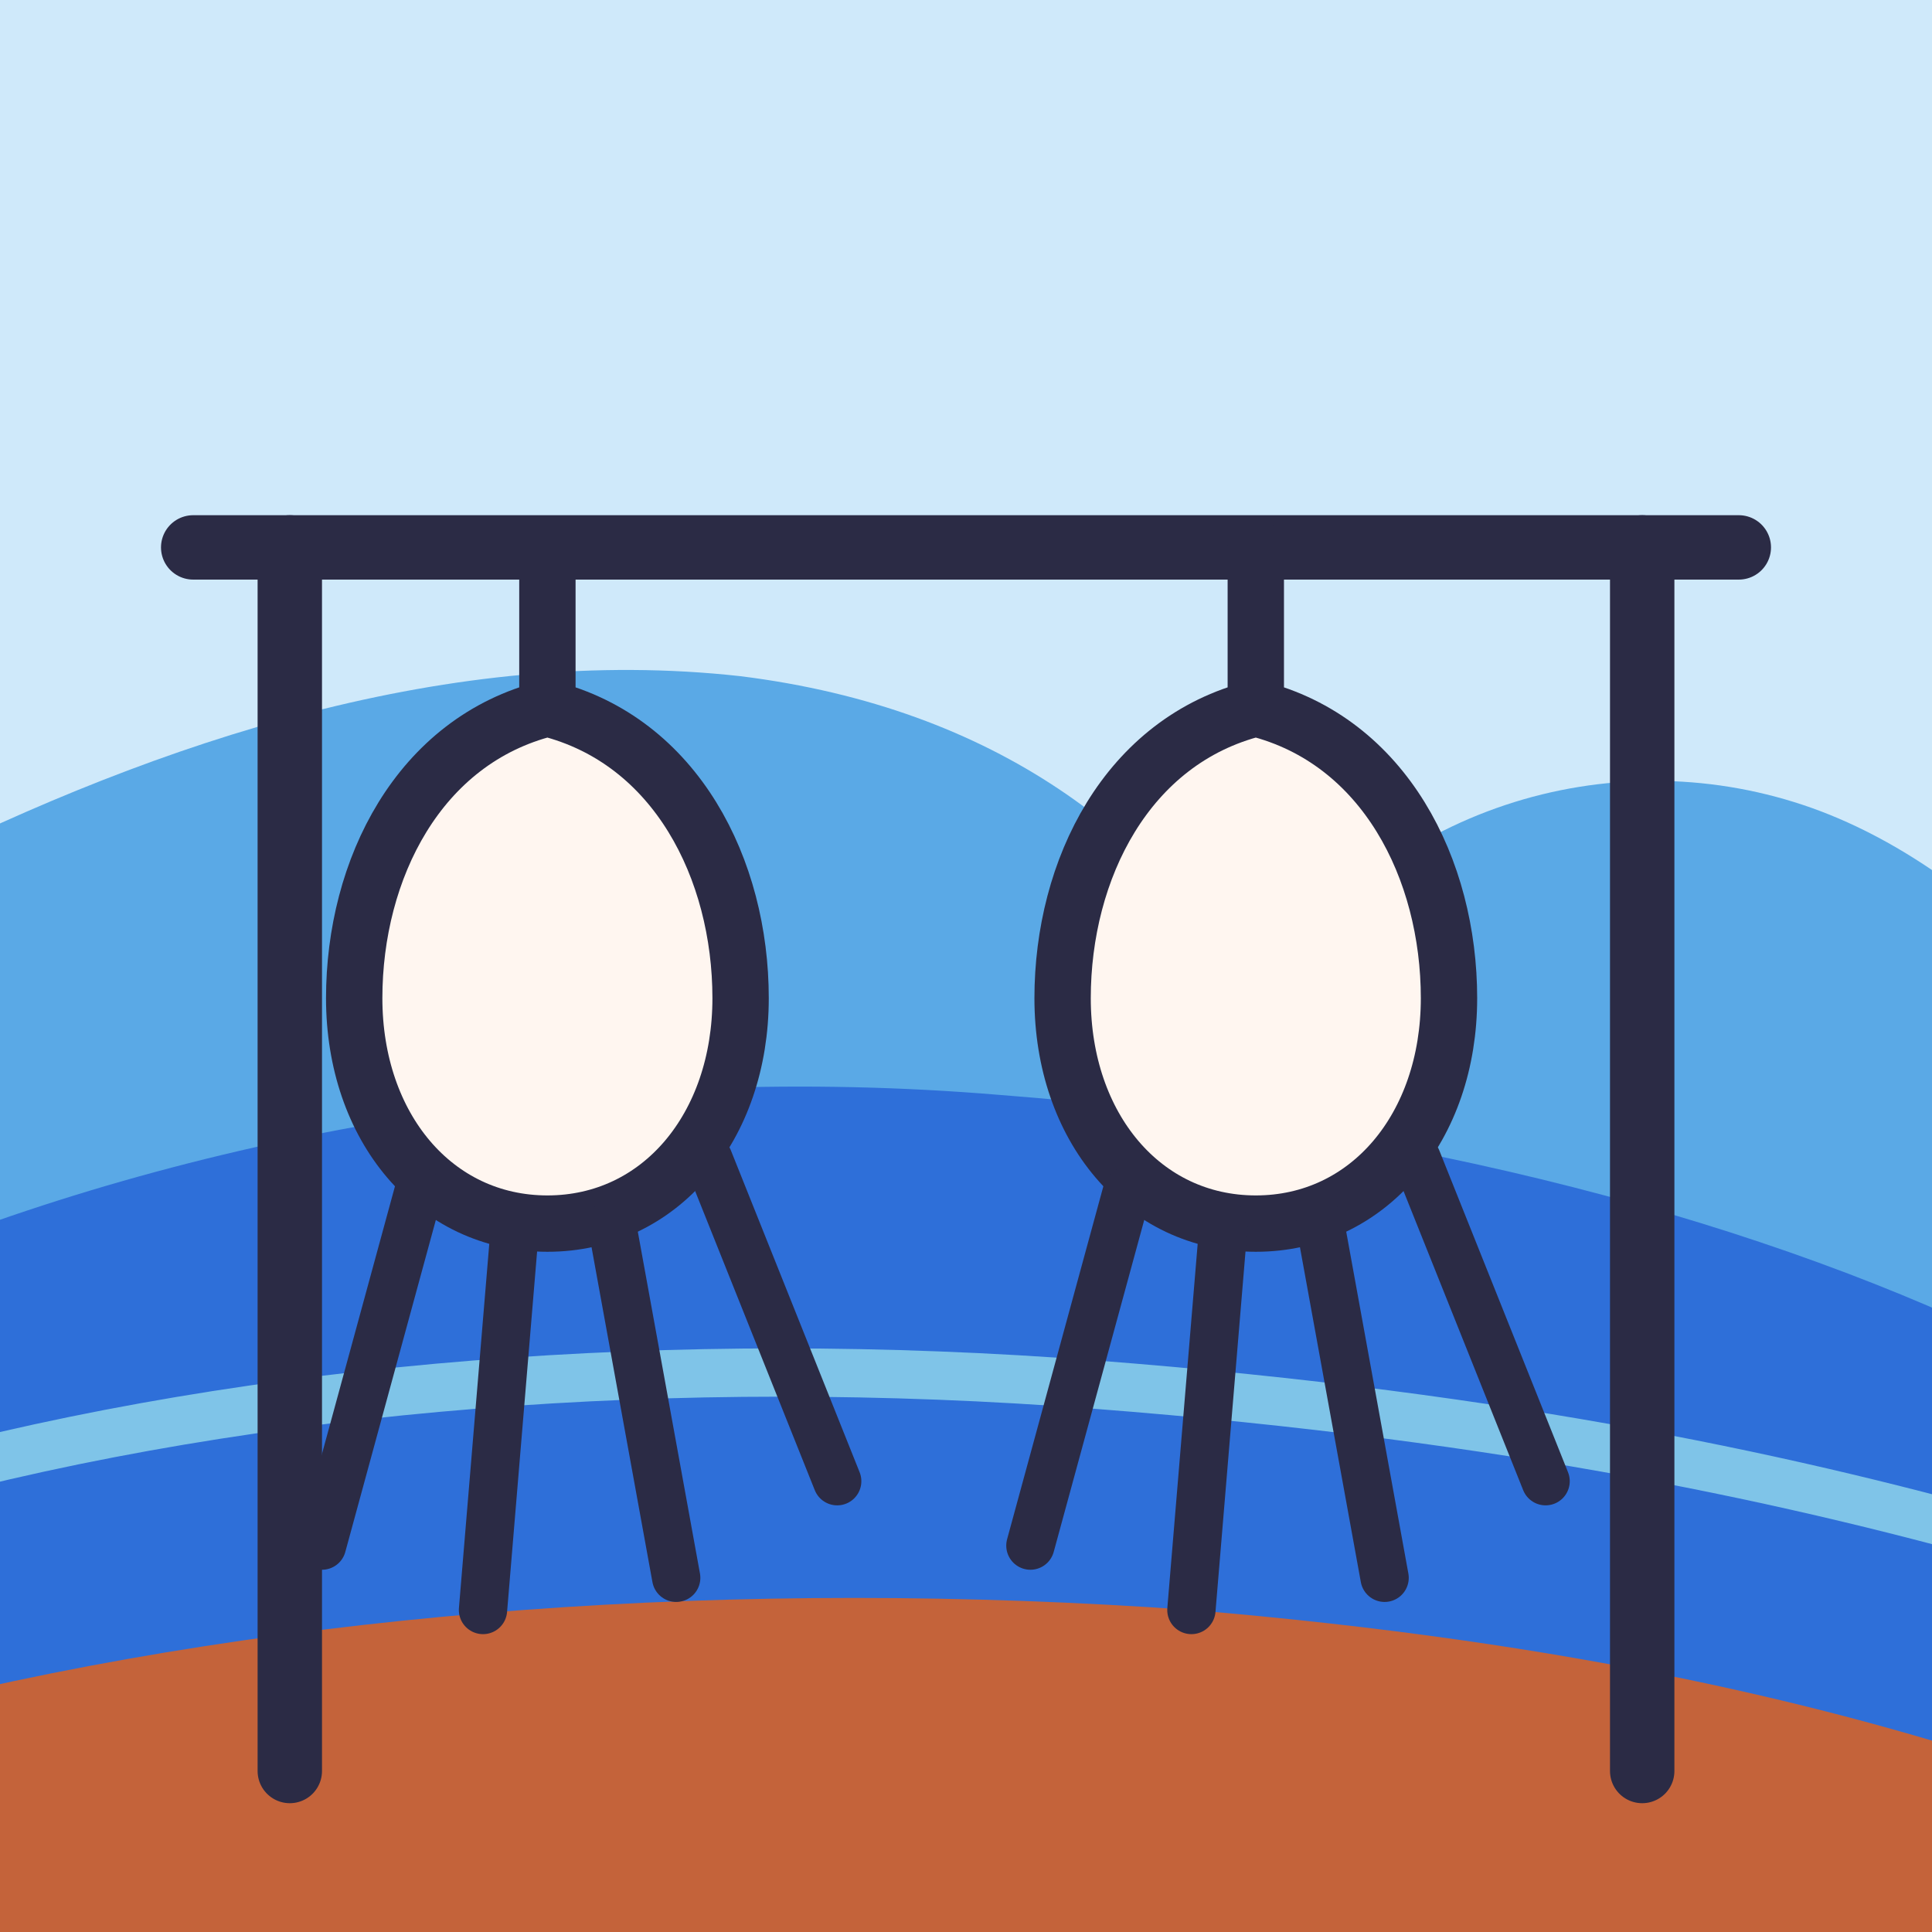
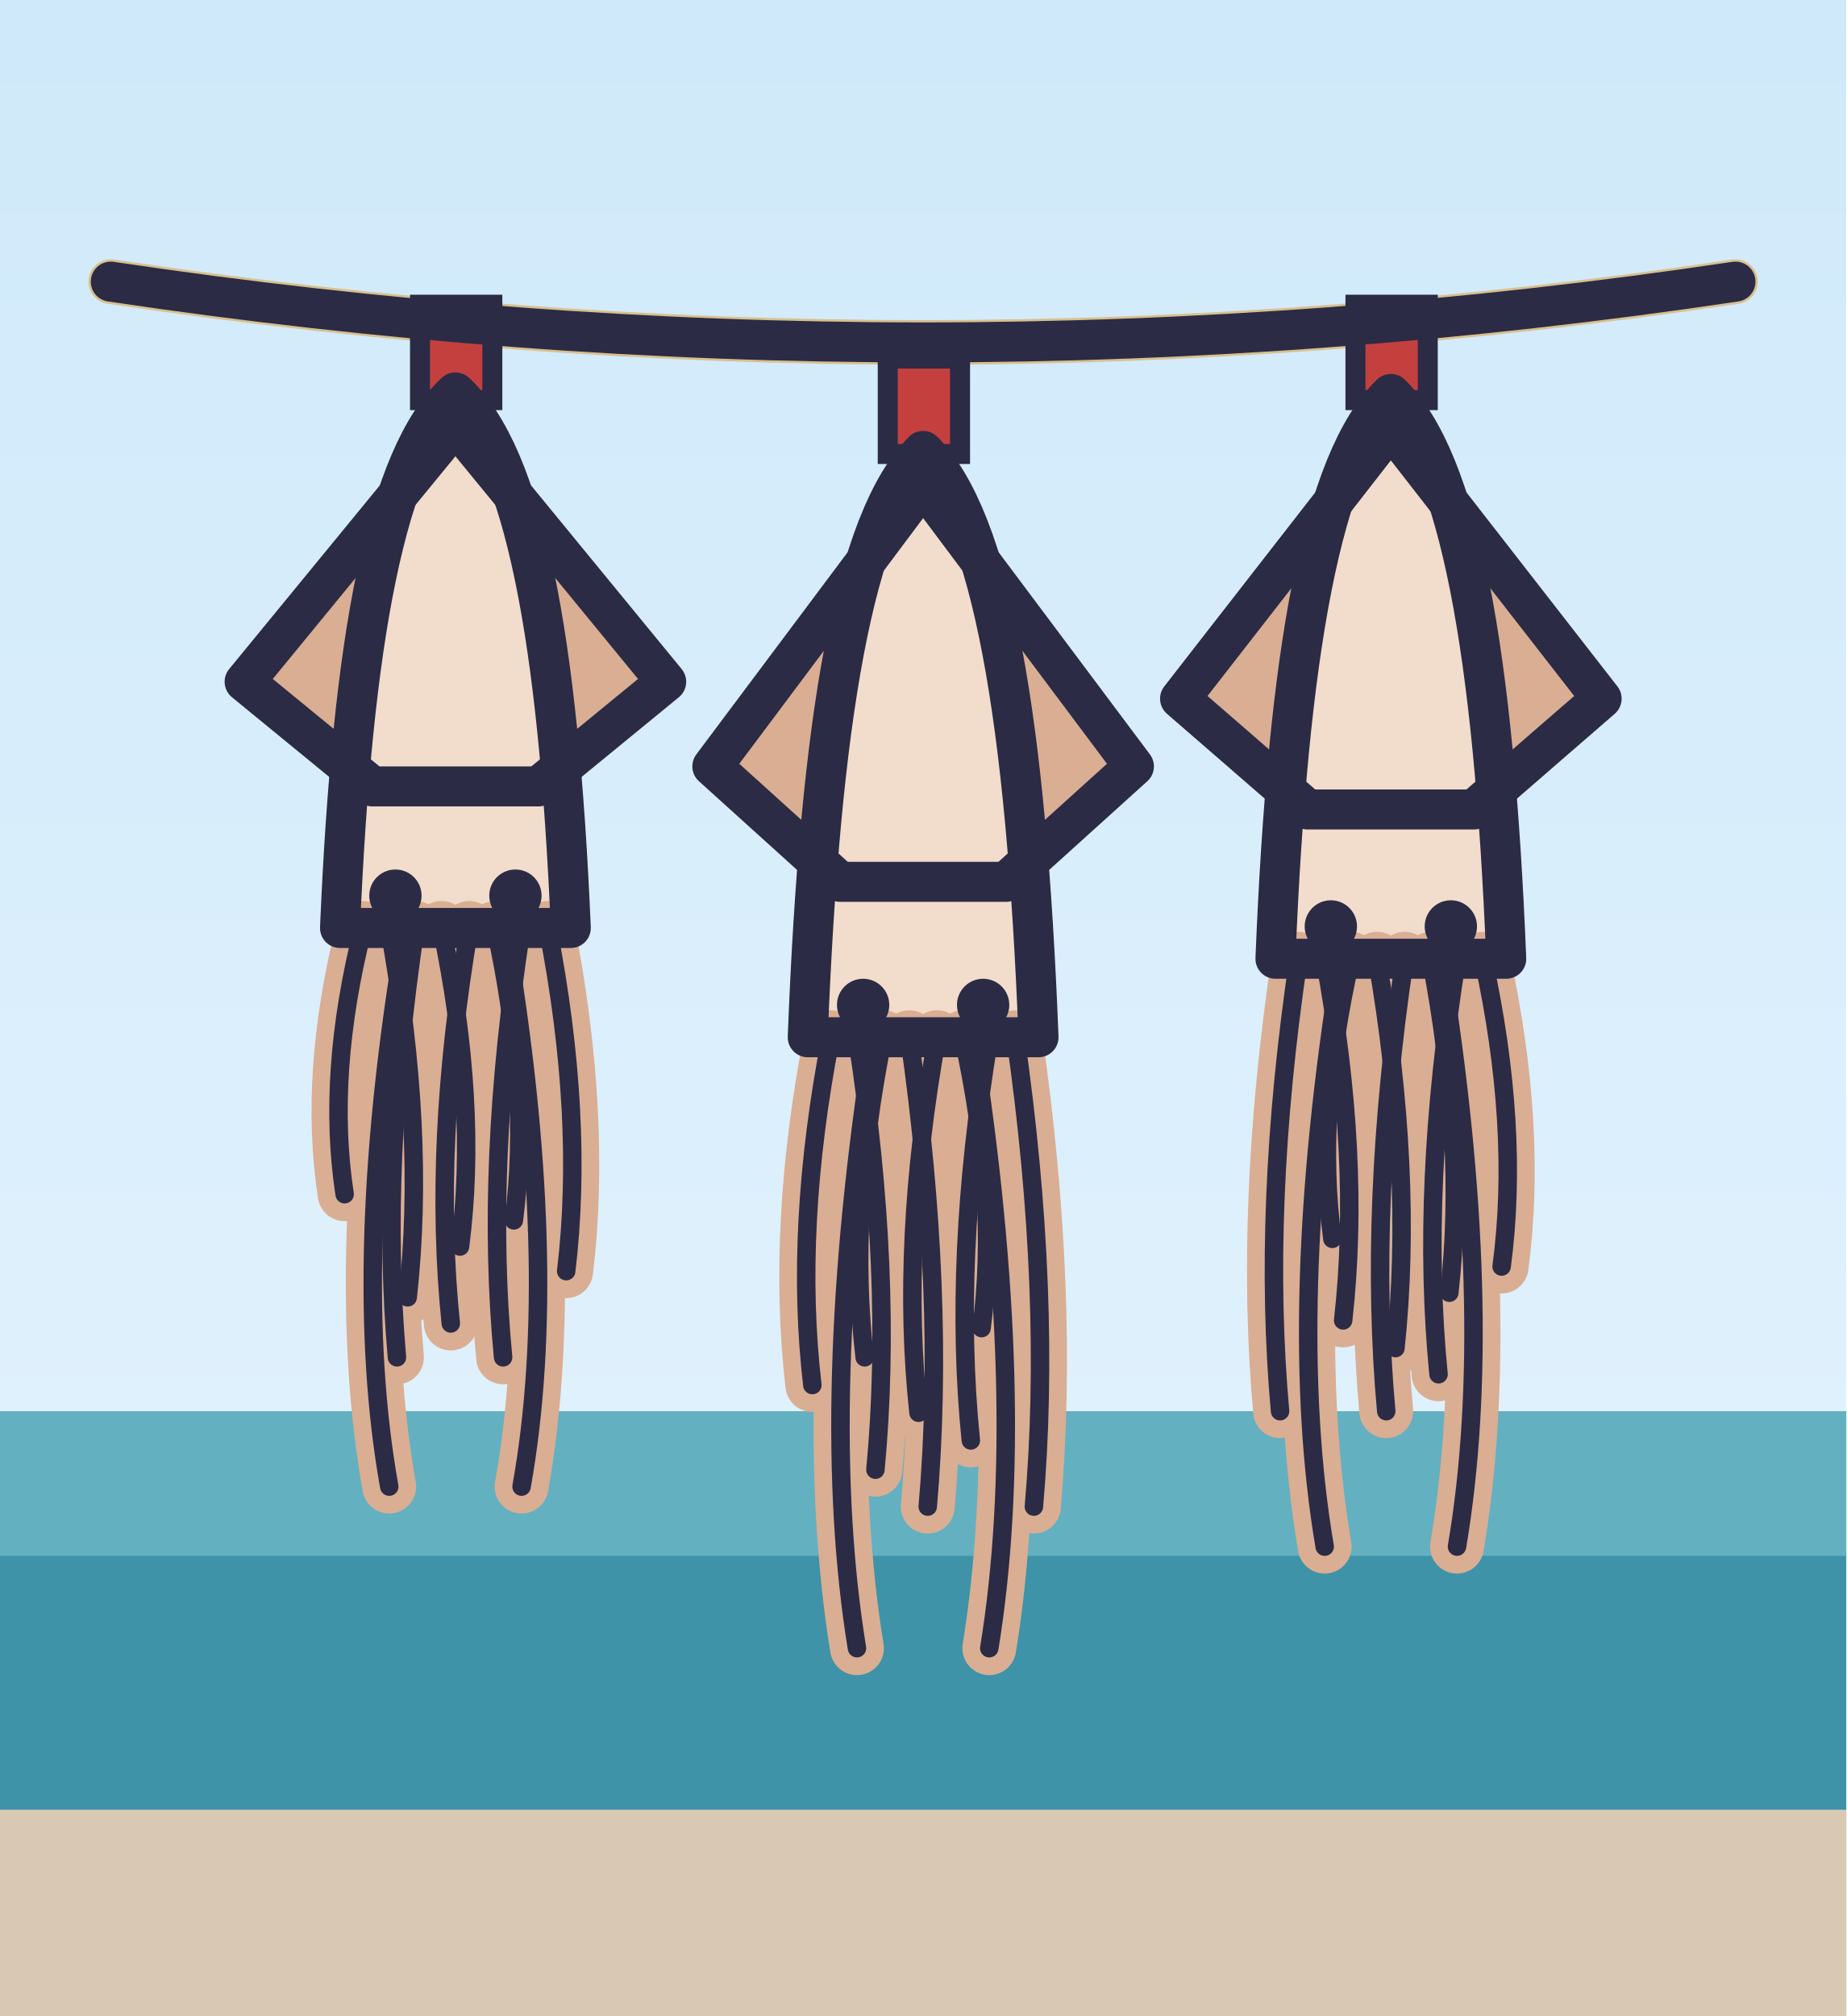
- <svg xmlns="http://www.w3.org/2000/svg" viewBox="0 0 120 120" width="120" height="120" role="img" aria-label="동해 오징어 건조대" data-landmark="murreung-valley">
-   <rect x="-6" y="-6" width="132" height="132" fill="#CFE9FA" />
-   <path d="M-6 126V54C10 46 28 40 46 42C62 44 72 52 78 62C86 50 100 46 112 50C118 52 123 56 126 59V126Z" fill="#5AA9E6" />
-   <path d="M-6 78C14 70 38 66 62 68C88 70 110 76 126 84V126H-6Z" fill="#2E6FD9" />
-   <path d="M-6 92C16 86 42 84 68 86C94 88 112 92 126 96" stroke="#7FC4E8" stroke-width="3" fill="none" />
-   <path d="M-6 106C18 100 46 98 74 100C98 102 114 106 126 110V126H-6Z" fill="#C4633A" />
-   <path d="M12 34H108" stroke="#2B2B45" stroke-width="4" fill="none" stroke-linecap="round" />
-   <path d="M18 34V110M102 34V110" stroke="#2B2B45" stroke-width="4" fill="none" stroke-linecap="round" />
-   <path d="M34 34V44C26 46 22 54 22 62C22 70 27 76 34 76C41 76 46 70 46 62C46 54 42 46 34 44Z" fill="#FFF6F0" stroke="#2B2B45" stroke-width="3.5" stroke-linejoin="round" />
-   <path d="M26 74L20 96M32 76L30 100M38 76L42 98M44 72L52 92" stroke="#2B2B45" stroke-width="3" fill="none" stroke-linecap="round" />
-   <path d="M78 34V44C70 46 66 54 66 62C66 70 71 76 78 76C85 76 90 70 90 62C90 54 86 46 78 44Z" fill="#FFF6F0" stroke="#2B2B45" stroke-width="3.5" stroke-linejoin="round" />
-   <path d="M70 74L64 96M76 76L74 100M82 76L86 98M88 72L96 92" stroke="#2B2B45" stroke-width="3" fill="none" stroke-linecap="round" />
+ <svg xmlns="http://www.w3.org/2000/svg" viewBox="0 0 120 131" width="120" height="131" role="img" aria-label="동해 오징어 건조대" data-landmark="murreung-valley">
+   <defs>
+     <linearGradient id="sky" x1="0" y1="0" x2="0" y2="1">
+       <stop offset="0" stop-color="#CFE9FA" />
+       <stop offset="1" stop-color="#E6F4FD" />
+     </linearGradient>
+   </defs>
+   <rect width="120" height="131" fill="url(#sky)" />
+   <rect y="91.7" width="120" height="39.3" fill="#3E93A8" />
+   <rect y="91.7" width="120" height="9.4" fill="#63B0C0" />
+   <rect y="117.6" width="120" height="13.4" fill="#D9C9B4" />
+   <path d="M7.2,18.3 Q60.0,26.2 112.8,18.3" fill="none" stroke="#D8C08E" stroke-width="2.9" stroke-linecap="round" />
+   <rect x="27.3" y="19.8" width="4.7" height="6.2" fill="#C4403F" stroke="#2B2B45" stroke-width="1.3" />
+   <rect x="57.7" y="23.3" width="4.7" height="6.2" fill="#C4403F" stroke="#2B2B45" stroke-width="1.3" />
+   <rect x="88.1" y="19.8" width="4.7" height="6.2" fill="#C4403F" stroke="#2B2B45" stroke-width="1.3" />
+   <path d="M29.6,27.6 L43.3,44.3 L35.0,51.1 L24.2,51.1 L15.9,44.3 Z" fill="#D9AE93" />
+   <path d="M29.6,25.5 C34.1,29.7 36.3,41.5 37.1,60.3 L22.1,60.3 C22.9,41.5 25.1,29.7 29.6,25.5 Z" fill="#F2DCCB" />
+   <g fill="none" stroke="#D9AE93" stroke-width="3.5" stroke-linecap="round">
+     <path d="M23.6,60.3 Q21.2,69.8 22.4,77.6" />
+     <path d="M25.3,60.3 Q27.7,73.5 26.5,84.3" />
+     <path d="M27.0,60.3 Q24.7,75.7 25.8,88.2" />
+     <path d="M28.7,60.3 Q31.1,71.7 29.9,81.0" />
+     <path d="M30.5,60.3 Q28.1,74.4 29.3,86.0" />
+     <path d="M32.2,60.3 Q34.5,70.8 33.4,79.3" />
+     <path d="M33.9,60.3 Q31.5,75.7 32.7,88.2" />
+     <path d="M35.6,60.3 Q38.0,72.6 36.8,82.6" />
+     <path d="M26.4,60.3 Q22.7,82.1 25.3,96.6" />
+     <path d="M32.8,60.3 Q36.5,82.1 33.9,96.6" />
+   </g>
+   <g fill="none" stroke="#2B2B45" stroke-width="1.2" stroke-linecap="round">
+     <path d="M23.6,60.3 Q21.2,69.8 22.4,77.6" />
+     <path d="M25.3,60.3 Q27.7,73.5 26.5,84.3" />
+     <path d="M27.0,60.3 Q24.7,75.7 25.8,88.2" />
+     <path d="M28.7,60.3 Q31.1,71.7 29.9,81.0" />
+     <path d="M30.5,60.3 Q28.1,74.4 29.3,86.0" />
+     <path d="M32.2,60.3 Q34.5,70.8 33.4,79.3" />
+     <path d="M33.9,60.3 Q31.5,75.7 32.7,88.2" />
+     <path d="M35.6,60.3 Q38.0,72.6 36.8,82.6" />
+     <path d="M26.4,60.3 Q22.7,82.1 25.3,96.6" />
+     <path d="M32.8,60.3 Q36.5,82.1 33.9,96.6" />
+   </g>
+   <circle cx="25.7" cy="58.2" r="1.7" fill="#2B2B45" />
+   <circle cx="33.5" cy="58.2" r="1.7" fill="#2B2B45" />
+   <path d="M60.0,31.5 L73.7,49.8 L65.4,57.3 L54.6,57.3 L46.3,49.8 Z" fill="#D9AE93" />
+   <path d="M60.0,29.3 C64.5,33.8 66.7,46.8 67.5,67.4 L52.5,67.4 C53.3,46.8 55.5,33.8 60.0,29.3 Z" fill="#F2DCCB" />
+   <g fill="none" stroke="#D9AE93" stroke-width="3.5" stroke-linecap="round">
+     <path d="M54.0,67.4 Q51.6,79.8 52.8,90.0" />
+     <path d="M55.7,67.4 Q58.1,82.8 56.9,95.5" />
+     <path d="M57.4,67.4 Q55.1,78.8 56.2,88.2" />
+     <path d="M59.1,67.4 Q61.5,84.2 60.3,97.9" />
+     <path d="M60.9,67.4 Q58.5,80.8 59.7,91.8" />
+     <path d="M62.6,67.4 Q64.9,77.8 63.8,86.3" />
+     <path d="M64.3,67.4 Q61.9,81.8 63.1,93.6" />
+     <path d="M66.0,67.4 Q68.4,84.2 67.2,97.9" />
+     <path d="M56.8,67.4 Q53.1,91.2 55.7,107.1" />
+     <path d="M63.2,67.4 Q66.9,91.2 64.3,107.1" />
+   </g>
+   <g fill="none" stroke="#2B2B45" stroke-width="1.2" stroke-linecap="round">
+     <path d="M54.0,67.4 Q51.6,79.8 52.8,90.0" />
+     <path d="M55.7,67.4 Q58.1,82.8 56.9,95.5" />
+     <path d="M57.4,67.4 Q55.1,78.8 56.2,88.2" />
+     <path d="M59.1,67.4 Q61.5,84.2 60.3,97.9" />
+     <path d="M60.9,67.4 Q58.5,80.8 59.7,91.8" />
+     <path d="M62.6,67.4 Q64.9,77.8 63.8,86.3" />
+     <path d="M64.3,67.4 Q61.9,81.8 63.1,93.6" />
+     <path d="M66.0,67.4 Q68.4,84.2 67.2,97.9" />
+     <path d="M56.8,67.4 Q53.1,91.2 55.7,107.1" />
+     <path d="M63.2,67.4 Q66.9,91.2 64.3,107.1" />
+   </g>
+   <circle cx="56.1" cy="65.3" r="1.7" fill="#2B2B45" />
+   <circle cx="63.9" cy="65.3" r="1.7" fill="#2B2B45" />
+   <path d="M90.4,27.8 L104.1,45.4 L95.8,52.6 L85.0,52.6 L76.7,45.4 Z" fill="#D9AE93" />
+   <path d="M90.4,25.6 C94.9,30.0 97.1,42.5 97.9,62.3 L82.9,62.3 C83.7,42.5 85.9,30.0 90.4,25.6 Z" fill="#F2DCCB" />
+   <g fill="none" stroke="#D9AE93" stroke-width="3.5" stroke-linecap="round">
+     <path d="M84.4,62.3 Q82.0,78.5 83.2,91.7" />
+     <path d="M86.1,62.3 Q88.5,75.2 87.3,85.8" />
+     <path d="M87.8,62.3 Q85.5,72.3 86.6,80.5" />
+     <path d="M89.5,62.3 Q91.9,76.2 90.7,87.6" />
+     <path d="M91.3,62.3 Q88.9,78.5 90.1,91.7" />
+     <path d="M93.0,62.3 Q95.3,74.3 94.2,84.0" />
+     <path d="M94.7,62.3 Q92.3,77.2 93.5,89.3" />
+     <path d="M96.4,62.3 Q98.8,73.3 97.6,82.3" />
+     <path d="M87.2,62.3 Q83.5,85.2 86.1,100.5" />
+     <path d="M93.6,62.3 Q97.3,85.2 94.7,100.5" />
+   </g>
+   <g fill="none" stroke="#2B2B45" stroke-width="1.2" stroke-linecap="round">
+     <path d="M84.4,62.3 Q82.0,78.5 83.2,91.7" />
+     <path d="M86.1,62.3 Q88.5,75.2 87.3,85.8" />
+     <path d="M87.8,62.3 Q85.5,72.3 86.6,80.5" />
+     <path d="M89.5,62.3 Q91.9,76.2 90.7,87.6" />
+     <path d="M91.3,62.3 Q88.9,78.5 90.1,91.7" />
+     <path d="M93.0,62.3 Q95.3,74.3 94.2,84.0" />
+     <path d="M94.7,62.3 Q92.3,77.2 93.5,89.3" />
+     <path d="M96.4,62.3 Q98.8,73.3 97.6,82.3" />
+     <path d="M87.2,62.3 Q83.5,85.2 86.1,100.5" />
+     <path d="M93.6,62.3 Q97.3,85.2 94.7,100.5" />
+   </g>
+   <circle cx="86.5" cy="60.2" r="1.7" fill="#2B2B45" />
+   <circle cx="94.3" cy="60.2" r="1.7" fill="#2B2B45" />
+   <g fill="none" stroke="#2B2B45" stroke-width="2.6" stroke-linejoin="round" stroke-linecap="round">
+     <path d="M7.2,18.3 Q60.0,26.2 112.8,18.3" />
+     <path d="M29.6,27.6 L43.3,44.3 L35.0,51.1 L24.2,51.1 L15.9,44.3 Z" />
+     <path d="M29.6,25.5 C34.1,29.7 36.3,41.5 37.1,60.3 L22.1,60.3 C22.9,41.5 25.1,29.7 29.6,25.5 Z" />
+     <path d="M60.0,31.5 L73.7,49.8 L65.4,57.3 L54.6,57.3 L46.3,49.8 Z" />
+     <path d="M60.0,29.3 C64.5,33.8 66.7,46.8 67.5,67.4 L52.5,67.4 C53.3,46.8 55.5,33.8 60.0,29.3 Z" />
+     <path d="M90.4,27.8 L104.1,45.4 L95.8,52.6 L85.0,52.6 L76.7,45.4 Z" />
+     <path d="M90.4,25.6 C94.9,30.0 97.1,42.5 97.9,62.3 L82.9,62.3 C83.7,42.5 85.9,30.0 90.4,25.6 Z" />
+   </g>
</svg>
